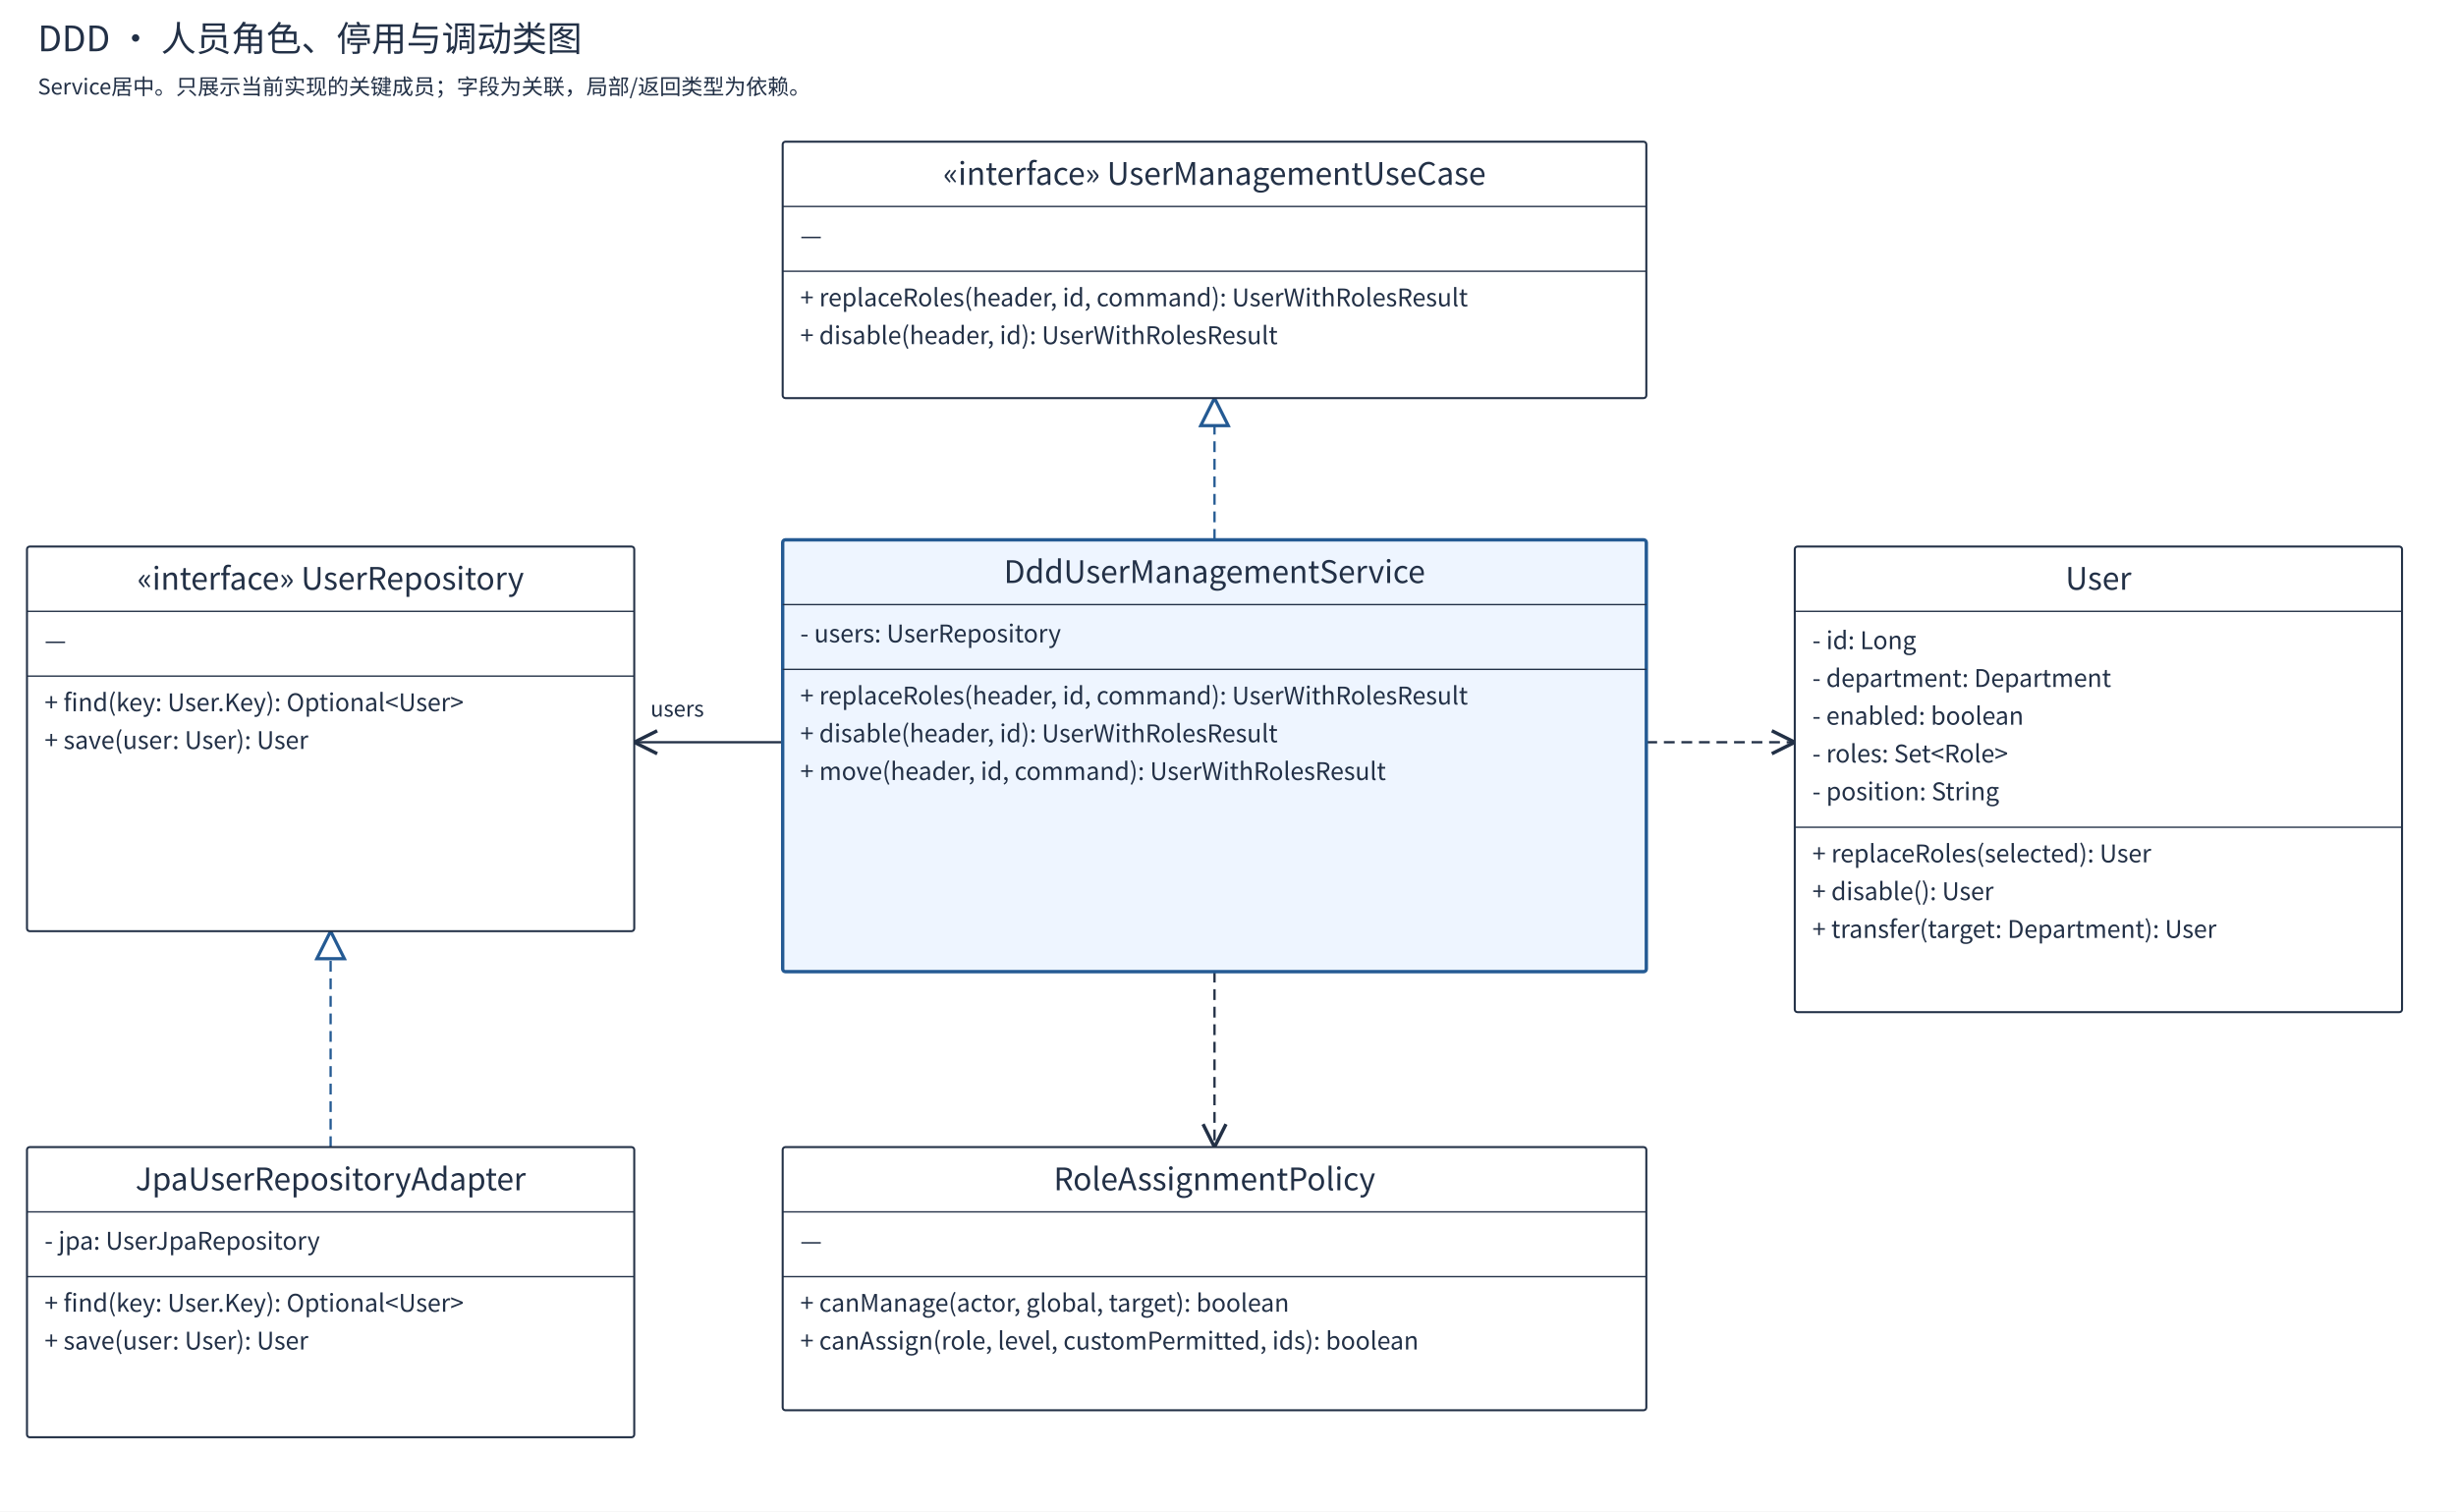
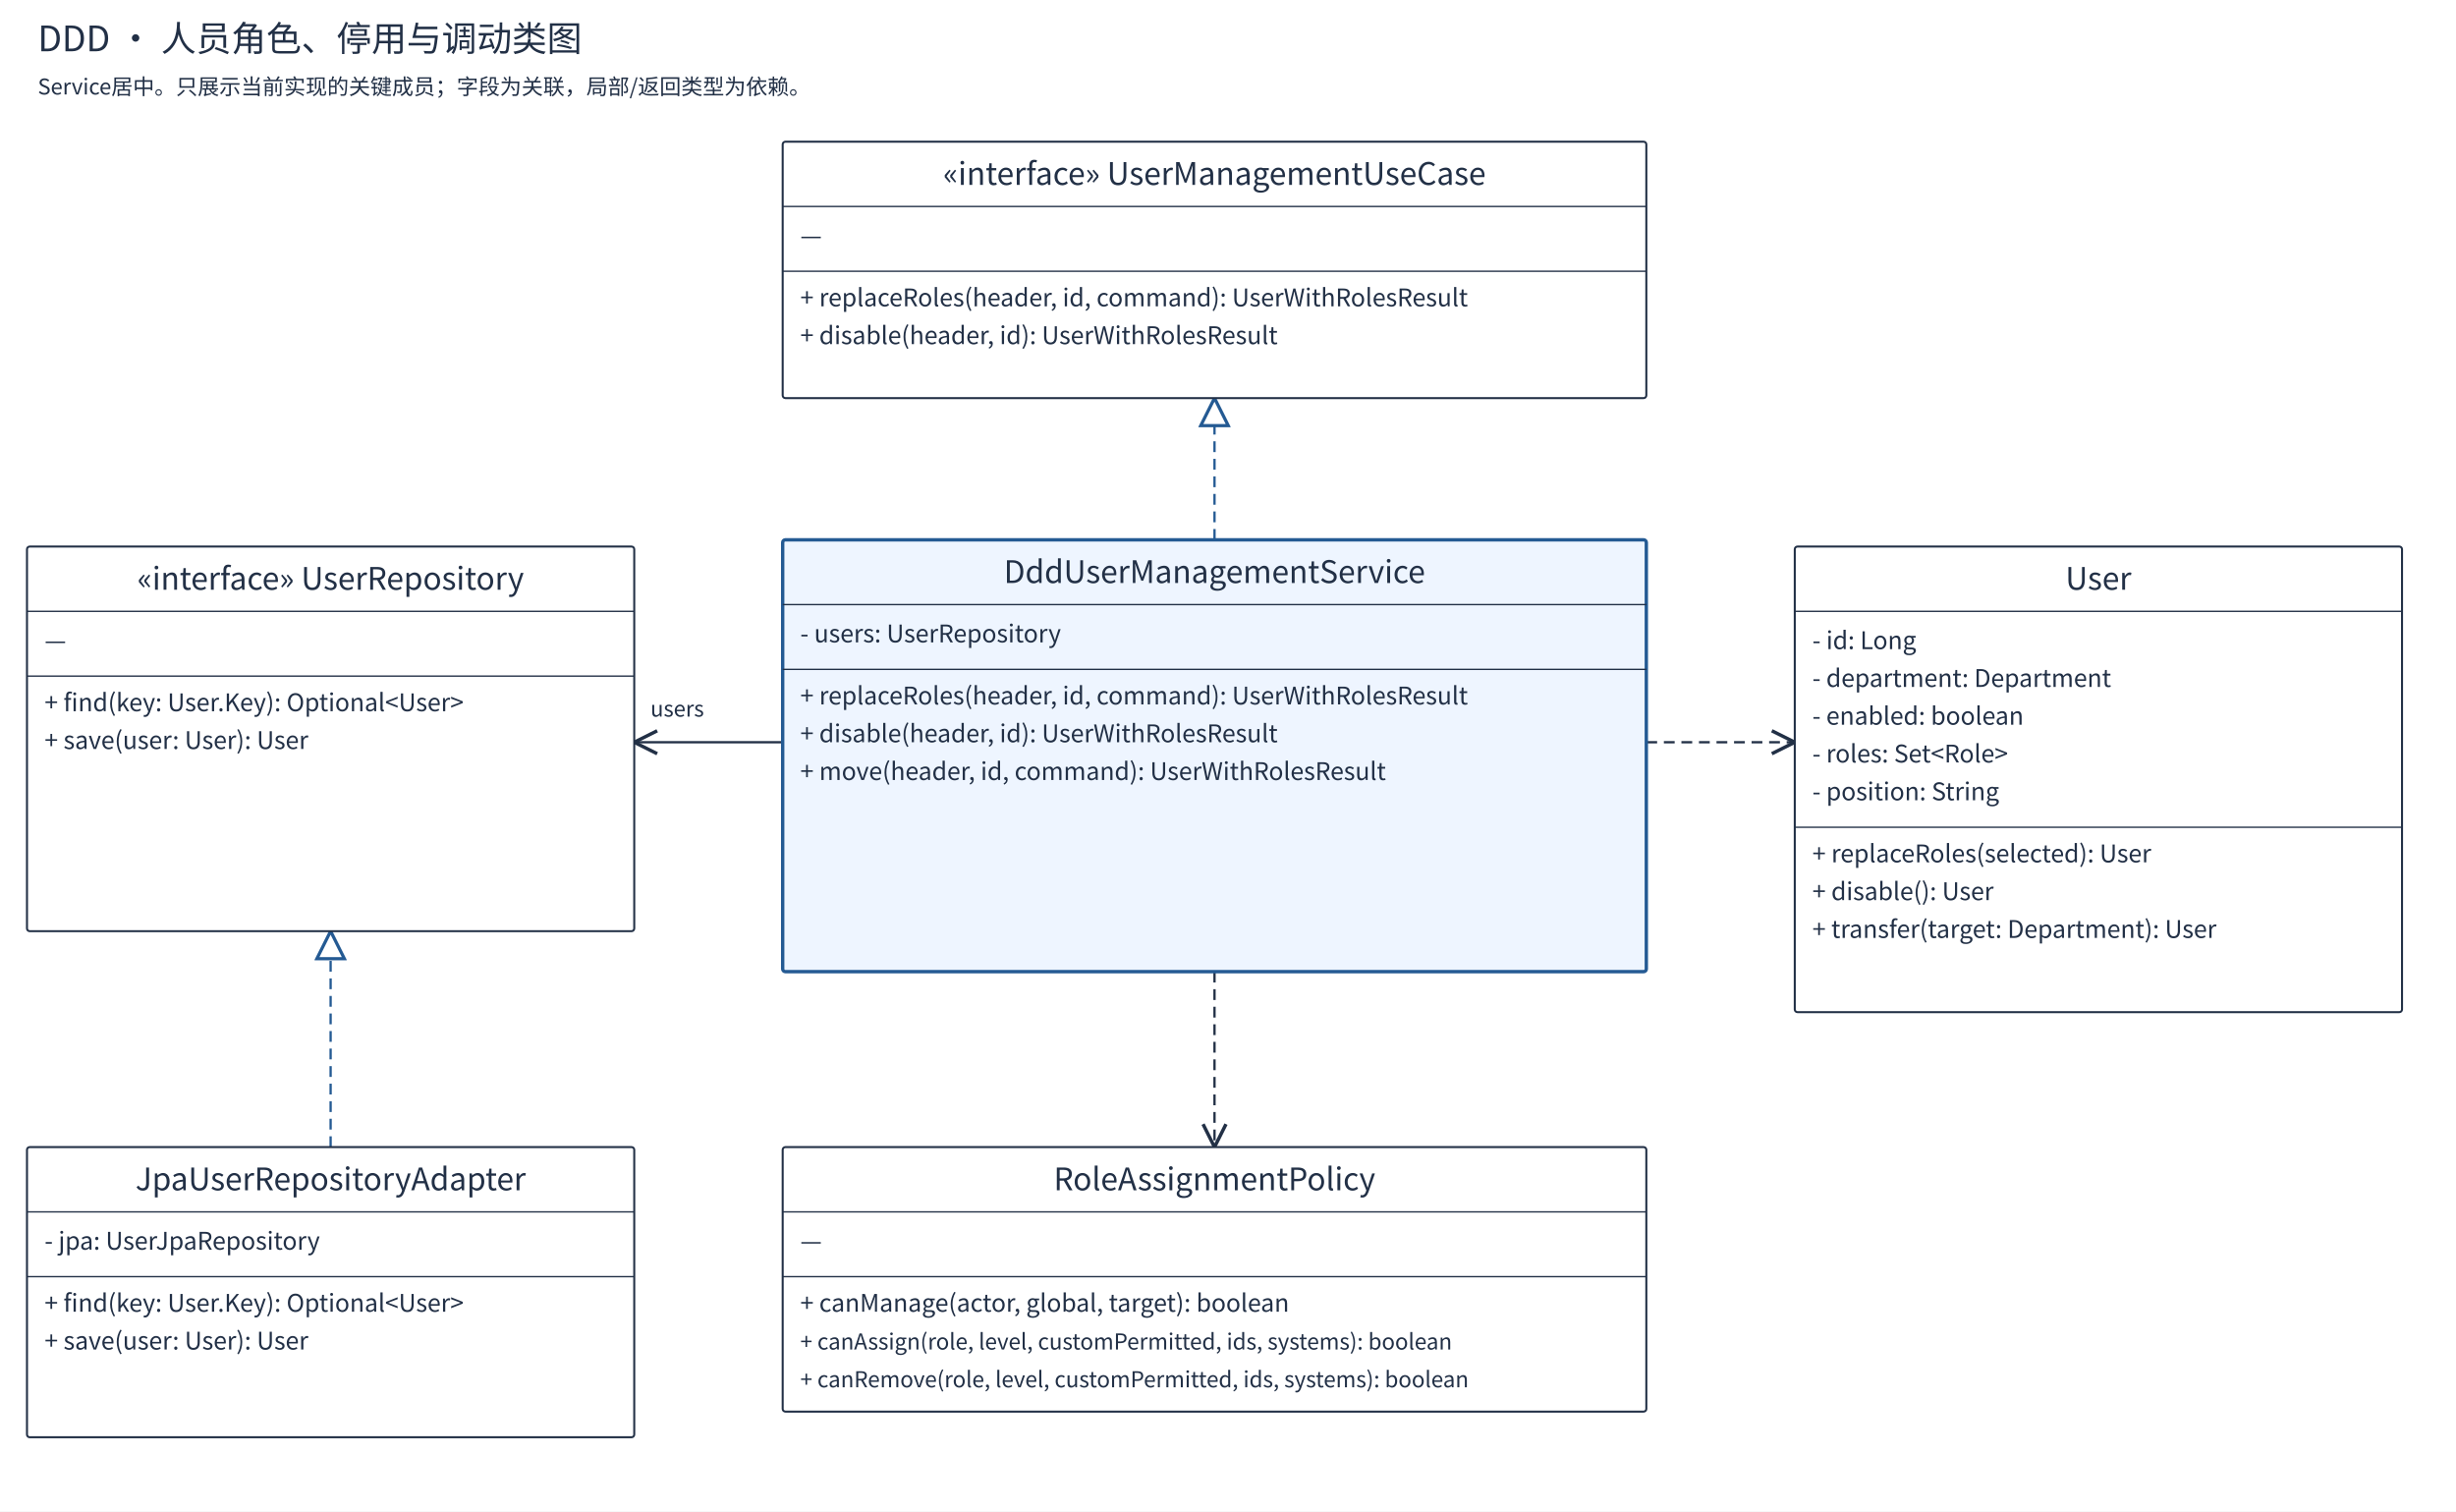
<svg xmlns="http://www.w3.org/2000/svg" width="1820" height="1120" viewBox="0 0 1820 1120">
  <defs>
    <marker id="open" markerWidth="12" markerHeight="12" refX="11" refY="6" orient="auto">
      <path d="M1,1 L11,6 L1,11" fill="none" stroke="#223046" stroke-width="1.5" />
    </marker>
    <marker id="triangle" markerWidth="14" markerHeight="14" refX="13" refY="7" orient="auto">
      <path d="M1,1 L13,7 L1,13 Z" fill="white" stroke="#245a93" stroke-width="1.4" />
    </marker>
    <marker id="filled" markerWidth="12" markerHeight="12" refX="11" refY="6" orient="auto">
      <path d="M1,1 L11,6 L1,11 Z" fill="#223046" />
    </marker>
  </defs>
  <rect width="100%" height="100%" fill="white" />
  <g font-family="Microsoft YaHei,Noto Sans CJK SC,Arial,sans-serif">
    <text x="28" y="38" font-size="26" text-anchor="start" fill="#223046">DDD · 人员角色、停用与调动类图</text>
    <text x="28" y="70" font-size="16" text-anchor="start" fill="#223046">Service居中。只展示当前实现的关键成员；字段为关联，局部/返回类型为依赖。</text>
    <polyline points="900,400 900,295" fill="none" stroke="#245a93" stroke-width="1.7" stroke-dasharray="8 5" marker-end="url(#triangle)" />
    <polyline points="580,550 470,550" fill="none" stroke="#223046" stroke-width="1.7" marker-end="url(#open)" />
    <text x="482" y="531" font-size="16" text-anchor="start" fill="#223046">users</text>
    <polyline points="1220,550 1330,550" fill="none" stroke="#223046" stroke-width="1.7" stroke-dasharray="8 5" marker-end="url(#open)" />
    <polyline points="900,720 900,850" fill="none" stroke="#223046" stroke-width="1.7" stroke-dasharray="8 5" marker-end="url(#open)" />
    <polyline points="245,850 245,690" fill="none" stroke="#245a93" stroke-width="1.7" stroke-dasharray="8 5" marker-end="url(#triangle)" />
    <rect x="580" y="400" width="640" height="320" rx="2" fill="#eef5ff" stroke="#245a93" stroke-width="2.5" />
    <path d="M580,448H1220 M580,496H1220" stroke="#223046" />
    <text x="900" y="432" font-size="23" text-anchor="middle" fill="#223046">DddUserManagementService</text>
    <text x="593" y="476" font-size="18" text-anchor="start" fill="#223046">- users: UserRepository</text>
    <text x="593" y="522" font-size="18" text-anchor="start" fill="#223046">+ replaceRoles(header, id, command): UserWithRolesResult</text>
    <text x="593" y="550" font-size="18" text-anchor="start" fill="#223046">+ disable(header, id): UserWithRolesResult</text>
    <text x="593" y="578" font-size="18" text-anchor="start" fill="#223046">+ move(header, id, command): UserWithRolesResult</text>
    <rect x="580" y="105" width="640" height="190" rx="2" fill="white" stroke="#223046" stroke-width="1.5" />
    <path d="M580,153H1220 M580,201H1220" stroke="#223046" />
    <text x="900" y="137" font-size="23" text-anchor="middle" fill="#223046">«interface» UserManagementUseCase</text>
    <text x="593" y="181" font-size="18" text-anchor="start" fill="#223046">—</text>
    <text x="593" y="227" font-size="18" text-anchor="start" fill="#223046">+ replaceRoles(header, id, command): UserWithRolesResult</text>
    <text x="593" y="255" font-size="18" text-anchor="start" fill="#223046">+ disable(header, id): UserWithRolesResult</text>
    <rect x="20" y="405" width="450" height="285" rx="2" fill="white" stroke="#223046" stroke-width="1.5" />
    <path d="M20,453H470 M20,501H470" stroke="#223046" />
    <text x="245" y="437" font-size="23" text-anchor="middle" fill="#223046">«interface» UserRepository</text>
    <text x="33" y="481" font-size="18" text-anchor="start" fill="#223046">—</text>
    <text x="33" y="527" font-size="18" text-anchor="start" fill="#223046">+ find(key: User.Key): Optional&lt;User&gt;</text>
    <text x="33" y="555" font-size="18" text-anchor="start" fill="#223046">+ save(user: User): User</text>
    <rect x="1330" y="405" width="450" height="345" rx="2" fill="white" stroke="#223046" stroke-width="1.5" />
    <path d="M1330,453H1780 M1330,613H1780" stroke="#223046" />
    <text x="1555" y="437" font-size="23" text-anchor="middle" fill="#223046">User</text>
    <text x="1343" y="481" font-size="18" text-anchor="start" fill="#223046">- id: Long</text>
    <text x="1343" y="509" font-size="18" text-anchor="start" fill="#223046">- department: Department</text>
    <text x="1343" y="537" font-size="18" text-anchor="start" fill="#223046">- enabled: boolean</text>
    <text x="1343" y="565" font-size="18" text-anchor="start" fill="#223046">- roles: Set&lt;Role&gt;</text>
    <text x="1343" y="593" font-size="18" text-anchor="start" fill="#223046">- position: String</text>
    <text x="1343" y="639" font-size="18" text-anchor="start" fill="#223046">+ replaceRoles(selected): User</text>
    <text x="1343" y="667" font-size="18" text-anchor="start" fill="#223046">+ disable(): User</text>
    <text x="1343" y="695" font-size="18" text-anchor="start" fill="#223046">+ transfer(target: Department): User</text>
-     <rect x="580" y="850" width="640" height="195" rx="2" fill="white" stroke="#223046" stroke-width="1.5" />
+     <rect x="580" y="850" width="640" height="196" rx="2" fill="white" stroke="#223046" stroke-width="1.5" />
    <path d="M580,898H1220 M580,946H1220" stroke="#223046" />
    <text x="900" y="882" font-size="23" text-anchor="middle" fill="#223046">RoleAssignmentPolicy</text>
    <text x="593" y="926" font-size="18" text-anchor="start" fill="#223046">—</text>
    <text x="593" y="972" font-size="18" text-anchor="start" fill="#223046">+ canManage(actor, global, target): boolean</text>
-     <text x="593" y="1000" font-size="18" text-anchor="start" fill="#223046">+ canAssign(role, level, customPermitted, ids): boolean</text>
+     <text x="593" y="1000" font-size="16.261" text-anchor="start" fill="#223046">+ canAssign(role, level, customPermitted, ids, systems): boolean</text>
+     <text x="593" y="1028" font-size="16.261" text-anchor="start" fill="#223046">+ canRemove(role, level, customPermitted, ids, systems): boolean</text>
    <rect x="20" y="850" width="450" height="215" rx="2" fill="white" stroke="#223046" stroke-width="1.5" />
    <path d="M20,898H470 M20,946H470" stroke="#223046" />
    <text x="245" y="882" font-size="23" text-anchor="middle" fill="#223046">JpaUserRepositoryAdapter</text>
    <text x="33" y="926" font-size="18" text-anchor="start" fill="#223046">- jpa: UserJpaRepository</text>
    <text x="33" y="972" font-size="18" text-anchor="start" fill="#223046">+ find(key: User.Key): Optional&lt;User&gt;</text>
    <text x="33" y="1000" font-size="18" text-anchor="start" fill="#223046">+ save(user: User): User</text>
  </g>
</svg>
